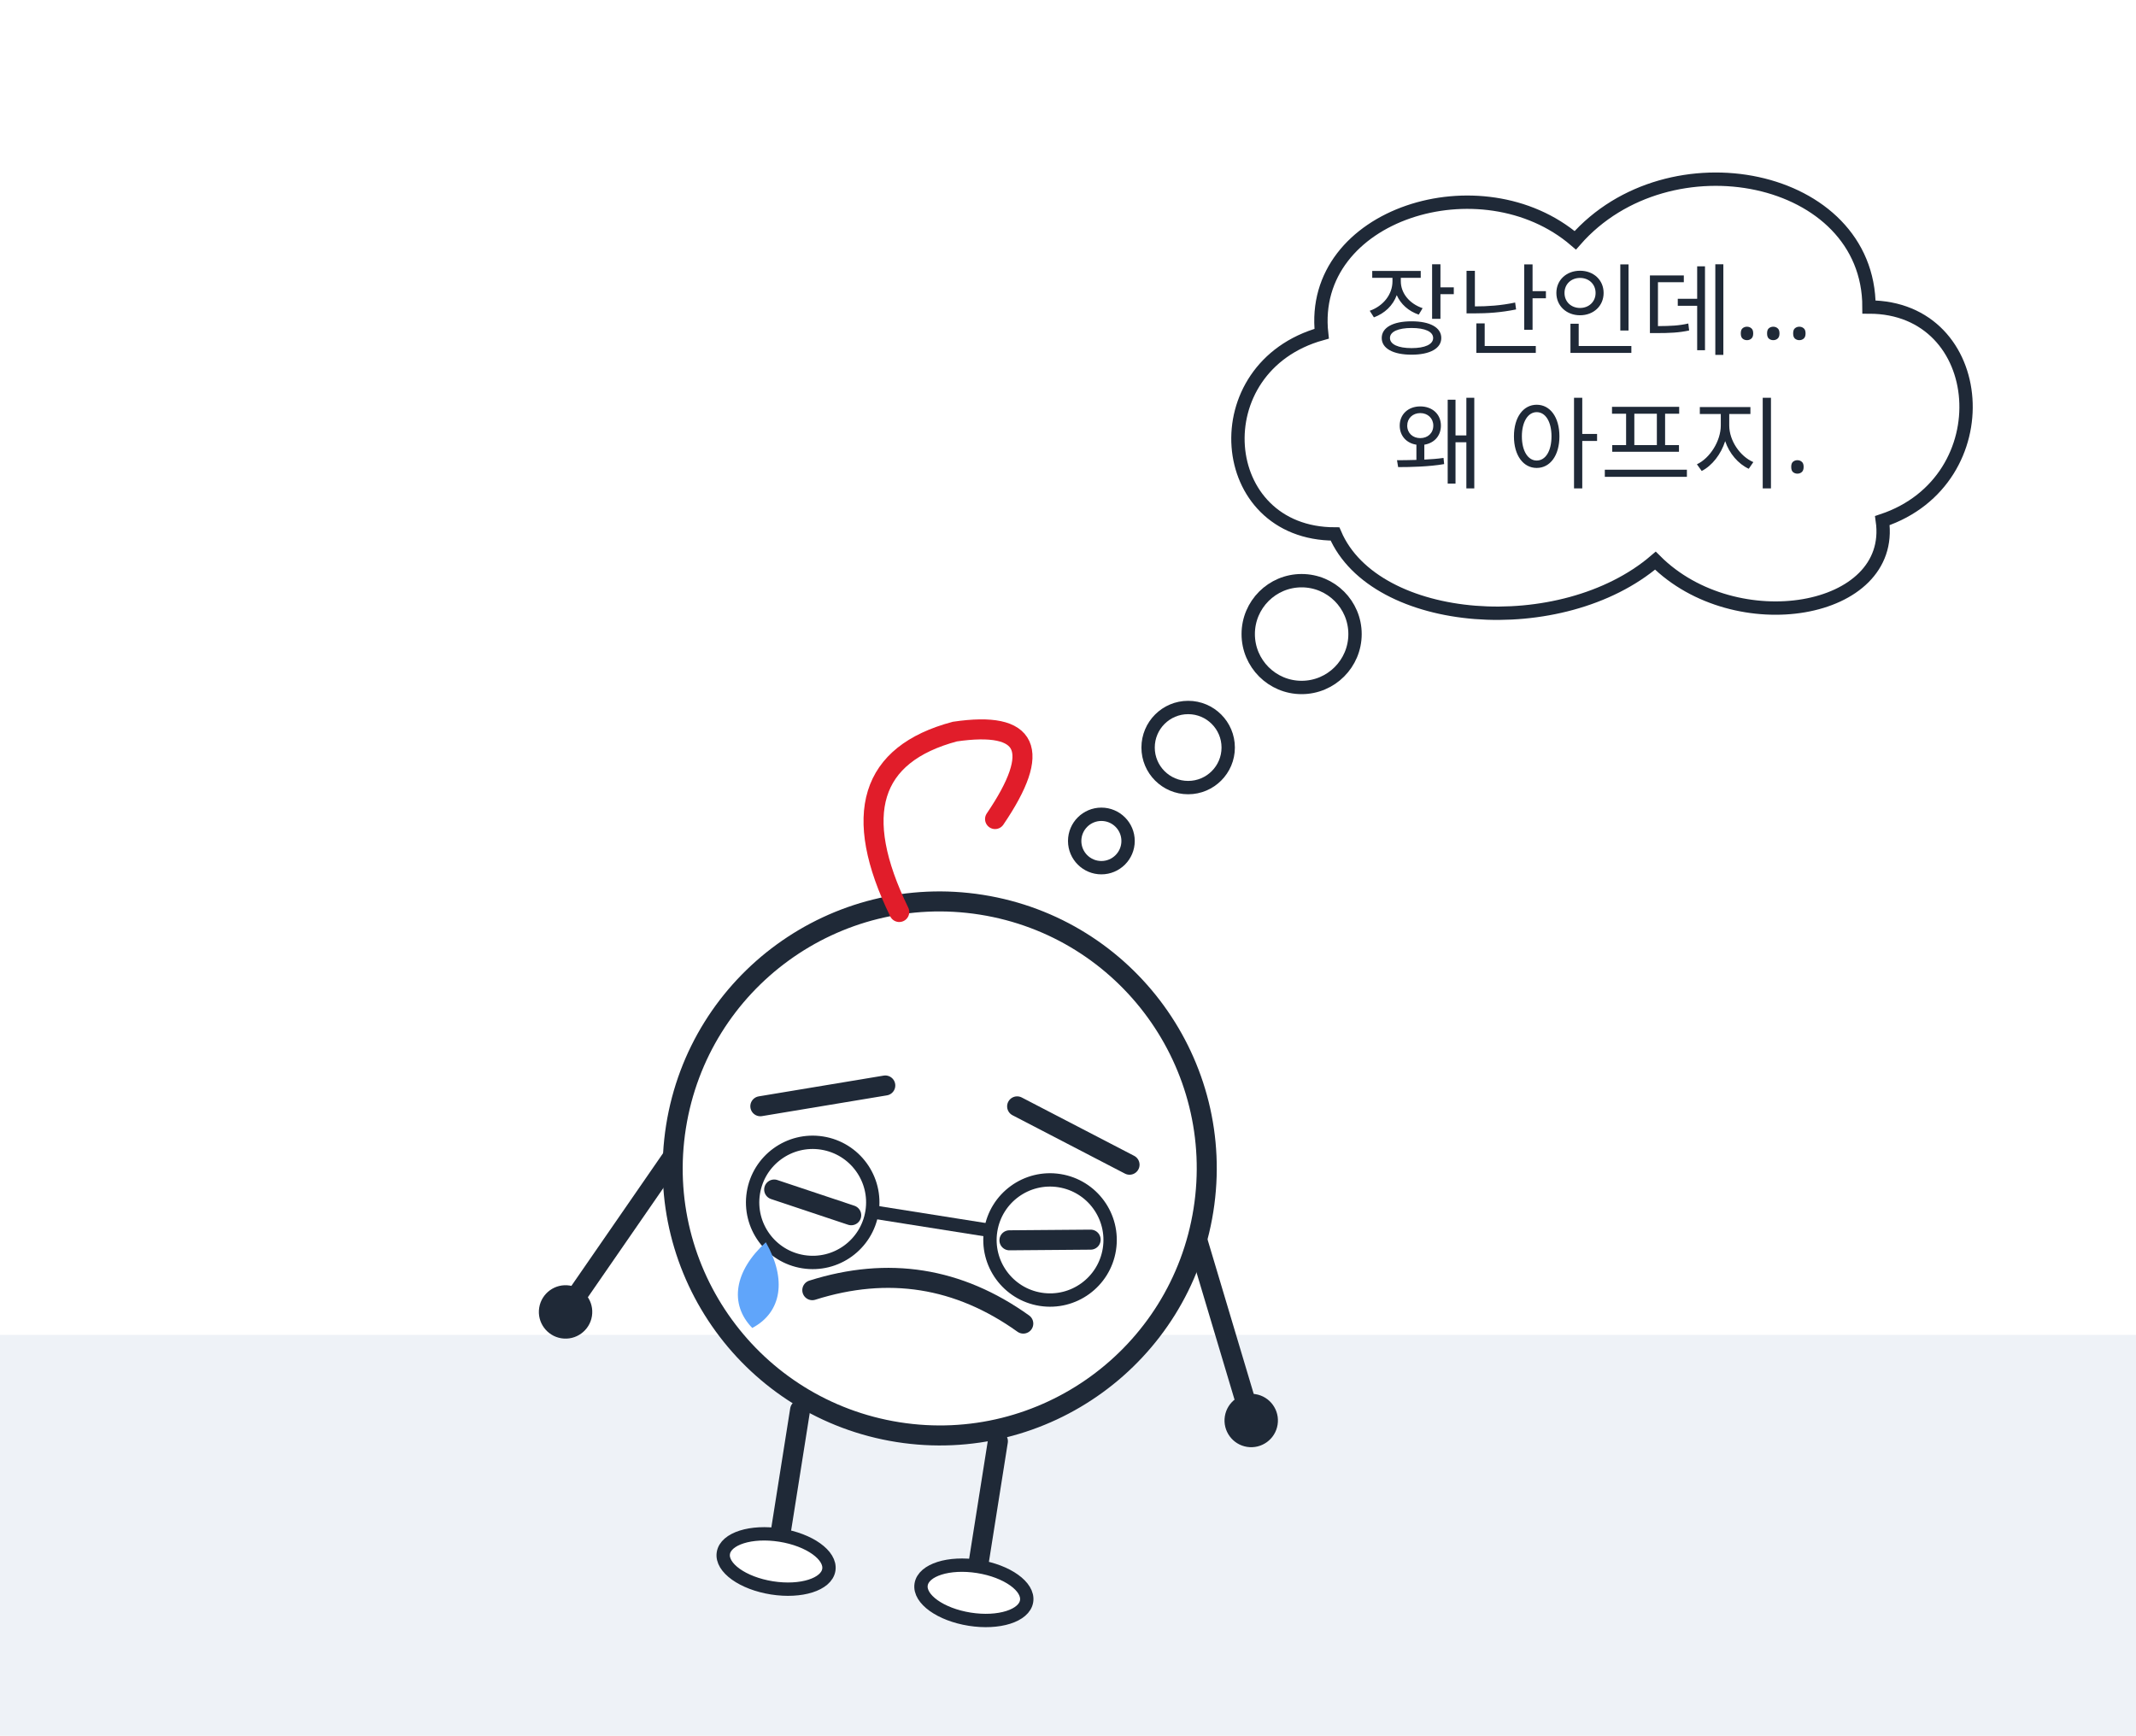
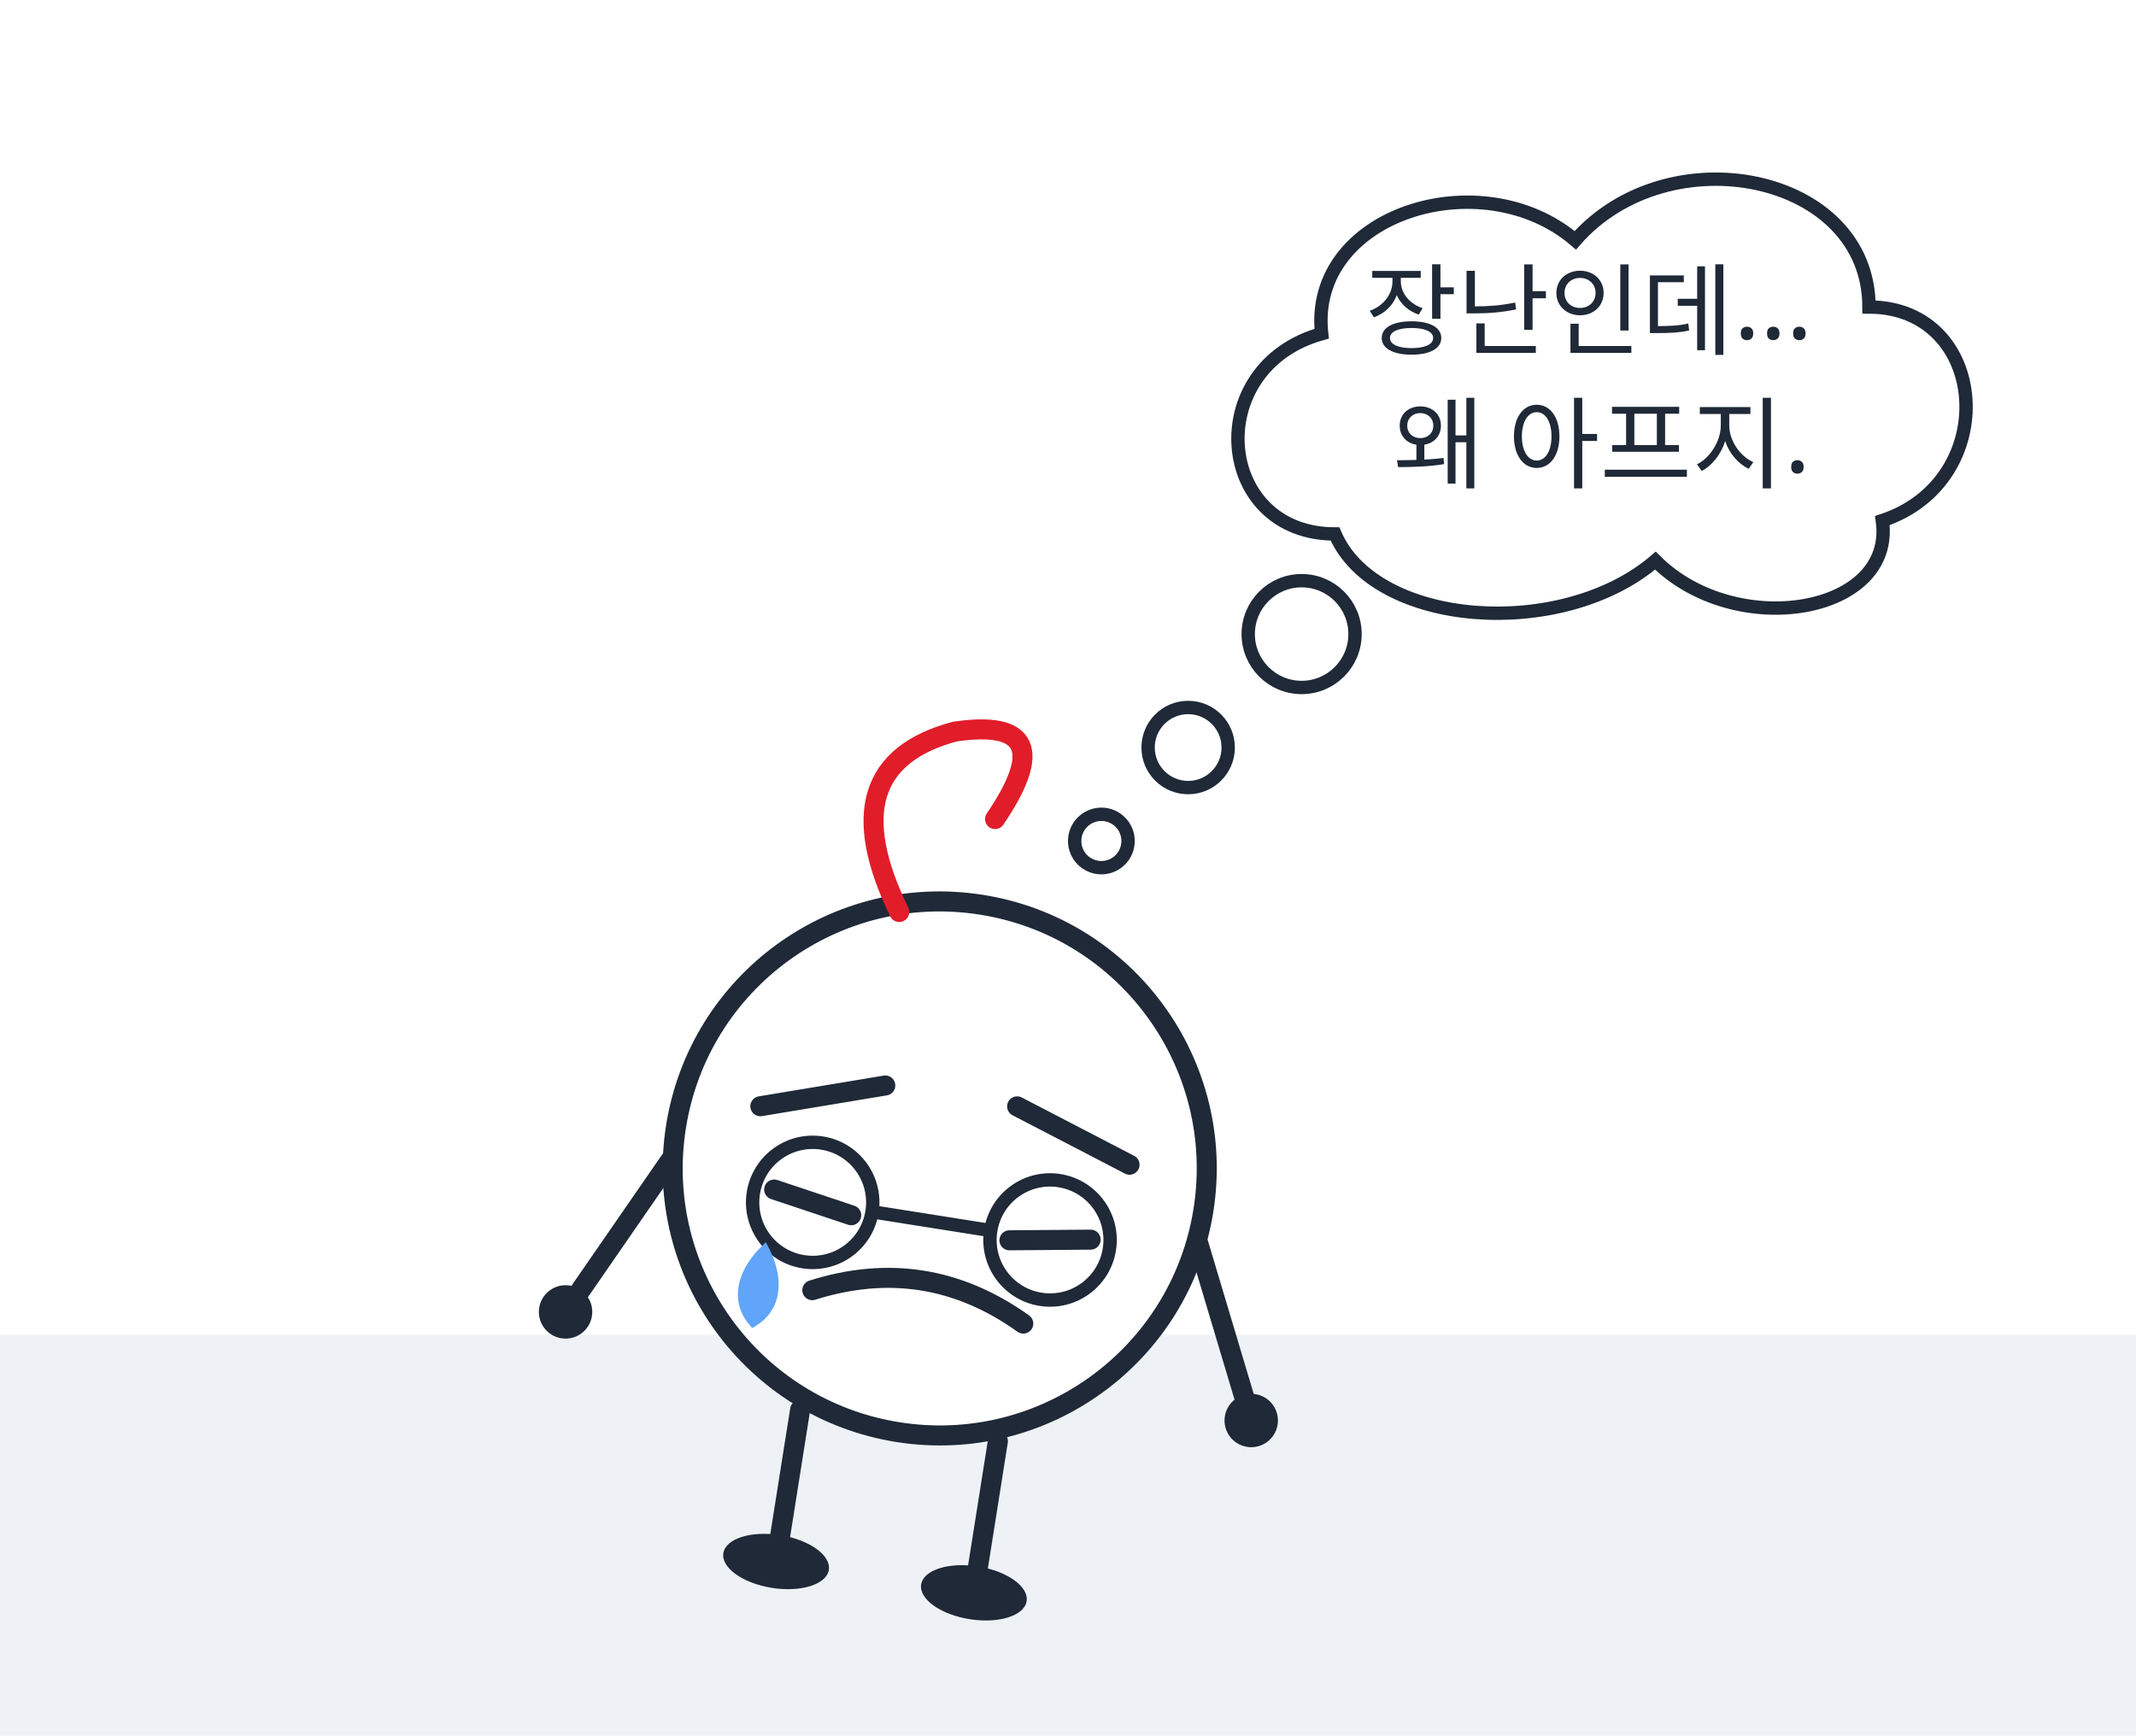
<svg xmlns="http://www.w3.org/2000/svg" viewBox="0 0 320 260" role="img" aria-label="동그라미가 혼자 고개를 숙이고 눈물을 흘리는 장면">
  <rect width="320" height="260" fill="#ffffff" />
  <rect y="200" width="320" height="60" fill="#eef2f7" />
  <path d="M200,80 C182,80 180,55 198,50 C196,32 222,24 236,36 C250,20 280,26 280,46 C298,46 300,72 282,78 C284,92 260,96 248,84 C234,96 206,94 200,80 Z" fill="#ffffff" stroke="#1f2937" stroke-width="2" />
  <circle cx="195" cy="95" r="8" fill="#ffffff" stroke="#1f2937" stroke-width="2" />
  <circle cx="178" cy="112" r="6" fill="#ffffff" stroke="#1f2937" stroke-width="2" />
  <circle cx="165" cy="126" r="4" fill="#ffffff" stroke="#1f2937" stroke-width="2" />
  <text text-anchor="middle" font-family="'Pretendard', sans-serif" font-size="15" fill="#1f2937">
    <tspan x="240" y="52">장난인데…</tspan>
    <tspan x="240" y="72">왜 아프지.</tspan>
  </text>
  <g transform="rotate(9 140 180)">
    <circle cx="140" cy="175" r="40" fill="#ffffff" stroke="#1f2937" stroke-width="3" />
    <path d="M128,138 Q114,118 132,110 Q148,105 140,122" fill="none" stroke="#e11d2a" stroke-width="3" stroke-linecap="round" />
    <line x1="112" y1="170" x2="130" y2="164" stroke="#1f2937" stroke-width="3" stroke-linecap="round" />
    <line x1="150" y1="164" x2="168" y2="170" stroke="#1f2937" stroke-width="3" stroke-linecap="round" />
    <g fill="none" stroke="#1f2937" stroke-width="2">
      <circle cx="122" cy="183" r="9" />
      <circle cx="158" cy="183" r="9" />
      <path d="M 131,183 h18" />
    </g>
    <line x1="116" y1="182" x2="128" y2="184" stroke="#1f2937" stroke-width="3" stroke-linecap="round" />
    <line x1="152" y1="184" x2="164" y2="182" stroke="#1f2937" stroke-width="3" stroke-linecap="round" />
    <path d="M124,196 Q140,188 156,196" stroke="#1f2937" stroke-width="3" fill="none" stroke-linecap="round" />
    <path d="M116,190 c4,5 4,10 0,13 c-4,-3 -4,-8 0,-13 Z" fill="#60a5fa" />
    <line x1="100" y1="180" x2="88" y2="205" stroke="#1f2937" stroke-width="3" stroke-linecap="round" />
    <line x1="180" y1="180" x2="192" y2="205" stroke="#1f2937" stroke-width="3" stroke-linecap="round" />
    <circle cx="88" cy="205" r="4" fill="#1f2937" />
    <circle cx="192" cy="205" r="4" fill="#1f2937" />
    <line x1="125" y1="214" x2="125" y2="234" stroke="#1f2937" stroke-width="3" stroke-linecap="round" />
    <line x1="155" y1="214" x2="155" y2="234" stroke="#1f2937" stroke-width="3" stroke-linecap="round" />
-     <ellipse cx="125" cy="237" rx="8" ry="4" fill="#ffffff" stroke="#1f2937" stroke-width="2" />
-     <ellipse cx="155" cy="237" rx="8" ry="4" fill="#ffffff" stroke="#1f2937" stroke-width="2" />
+     <ellipse cx="125" cy="237" rx="8" ry="4" fill="#1f2937" />
+     <ellipse cx="155" cy="237" rx="8" ry="4" fill="#1f2937" />
  </g>
</svg>
